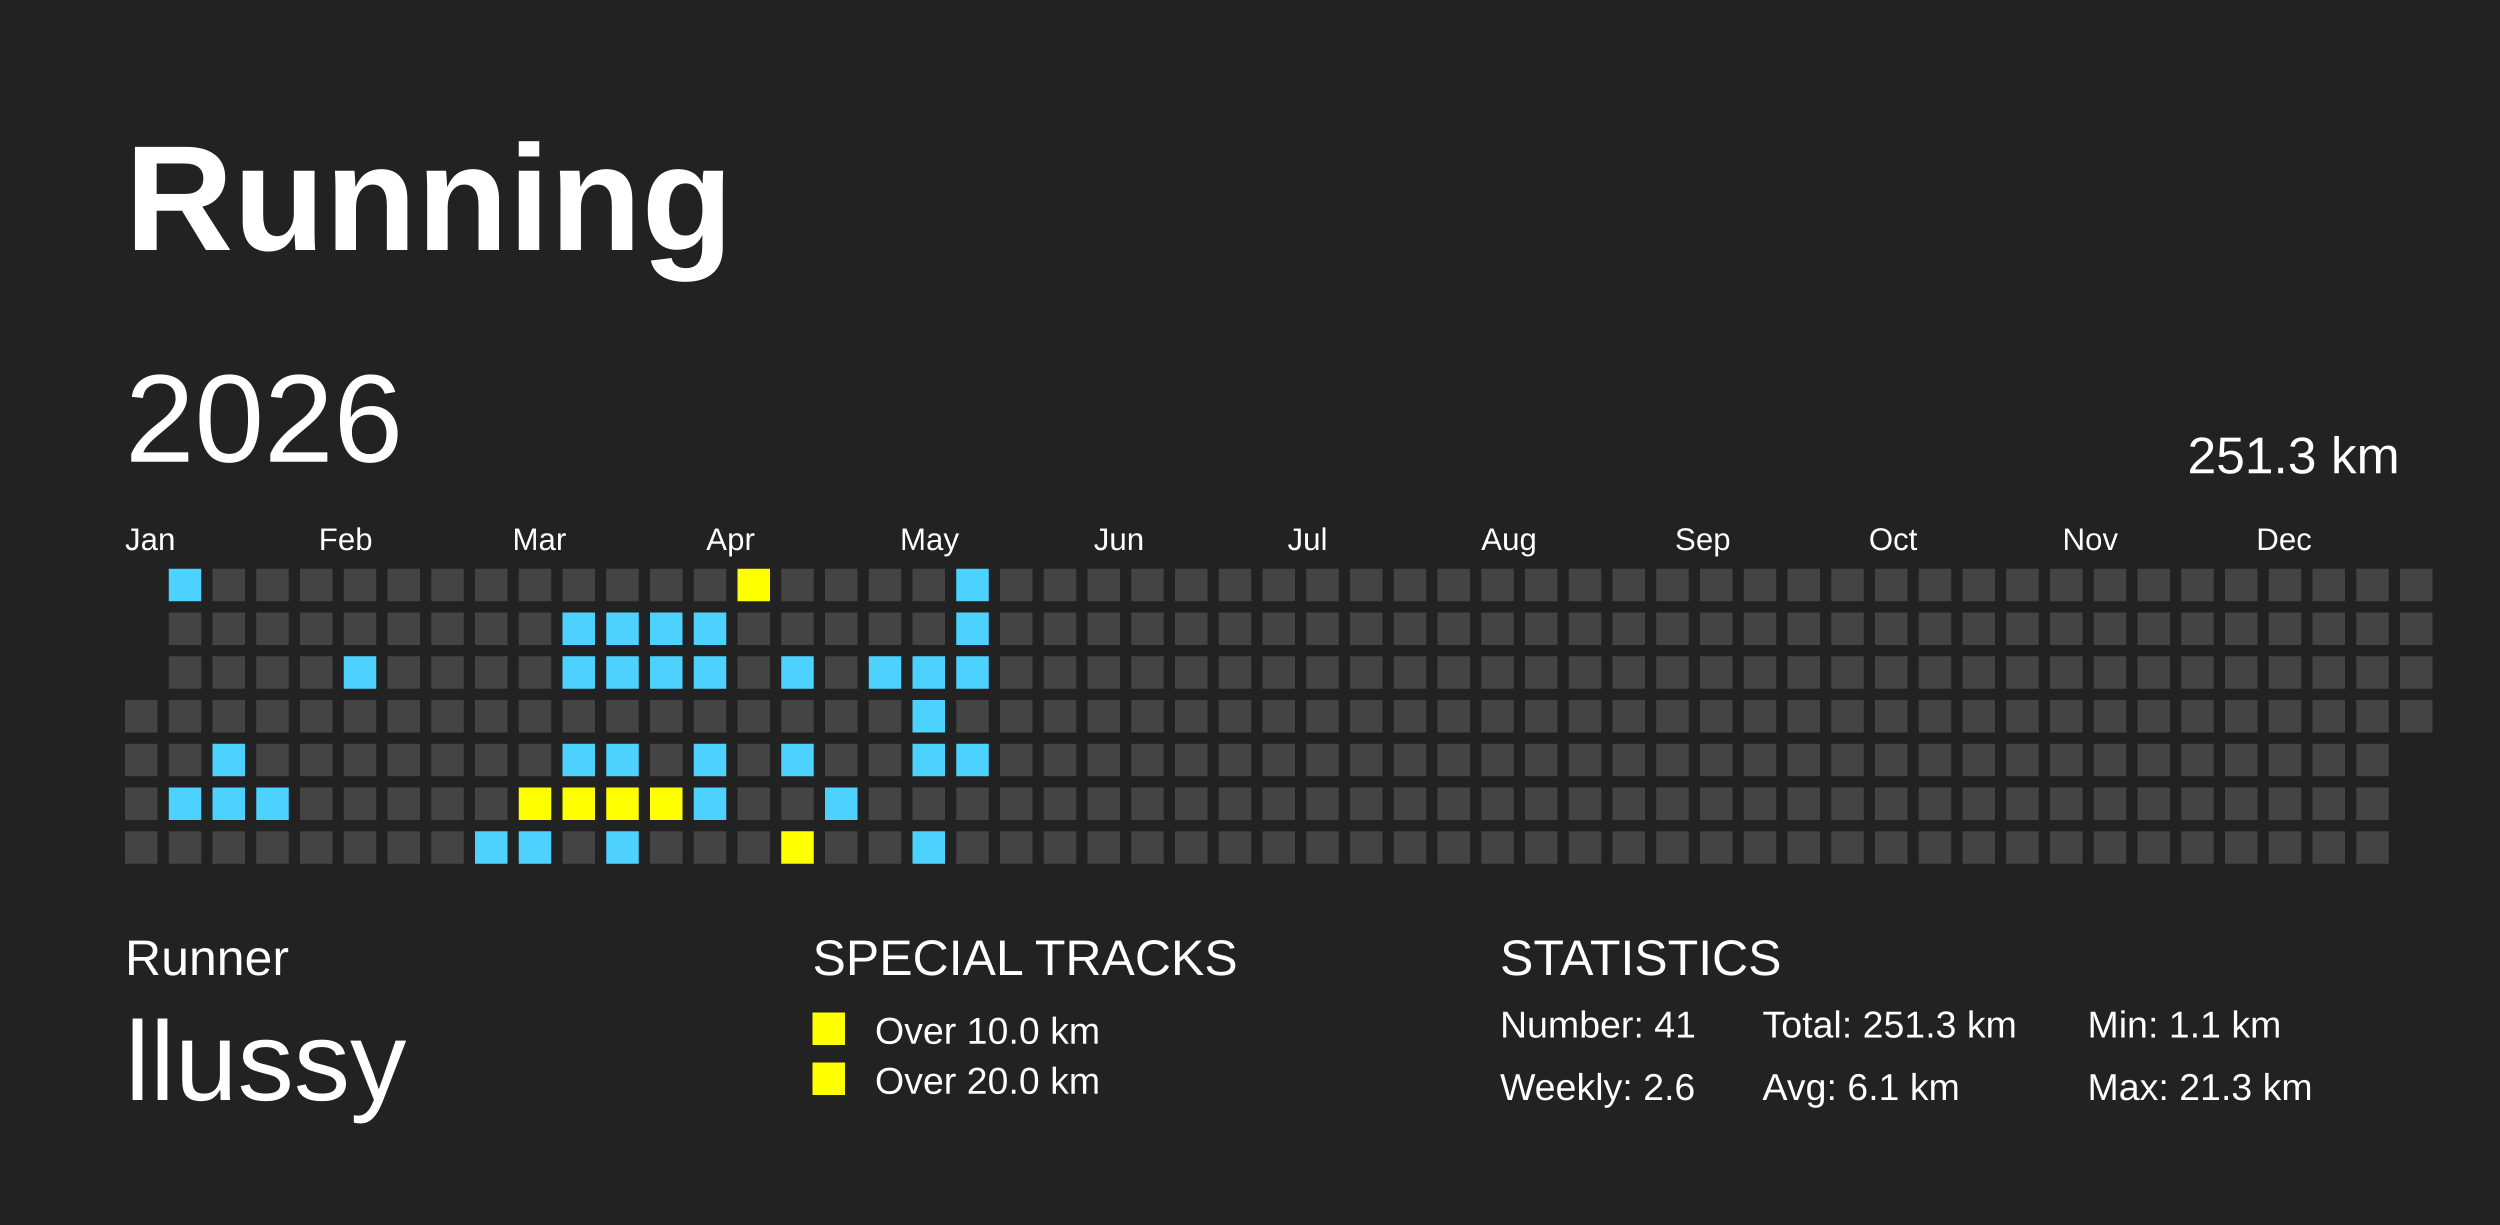
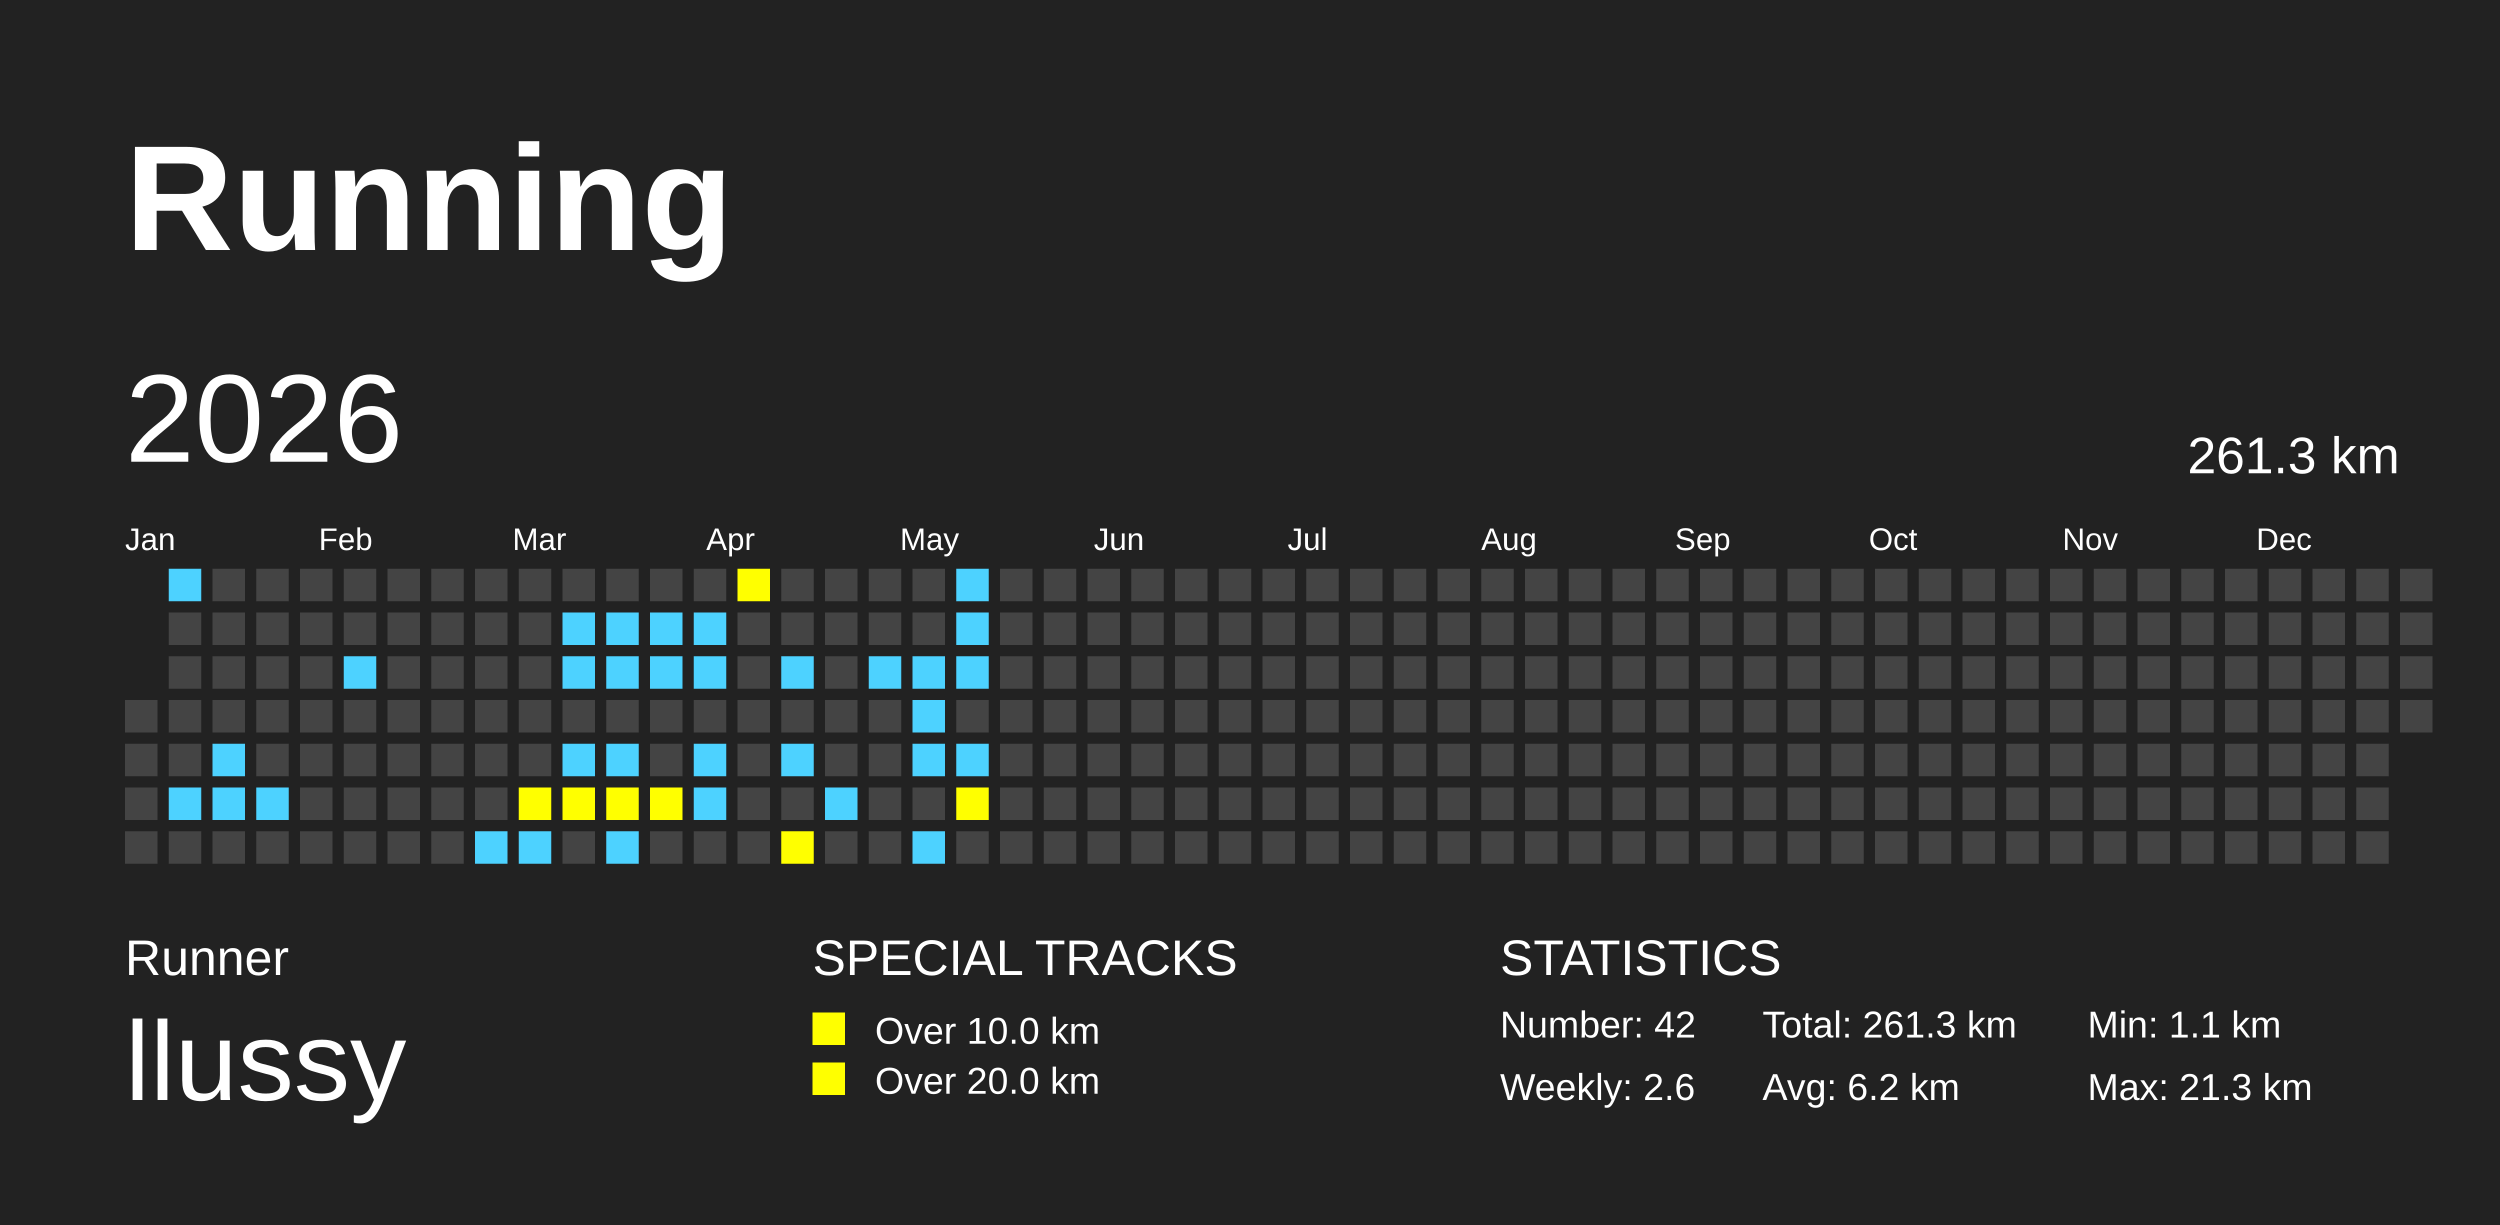
<svg xmlns="http://www.w3.org/2000/svg" baseProfile="full" height="98mm" version="1.1" viewBox="0,0,200,98" width="200mm">
  <defs>
    <pattern height="2" id="indoor-stripe" patternUnits="userSpaceOnUse" width="2">
      <line stroke="white" stroke-opacity="0.45" stroke-width="0.5" x1="0" x2="2" y1="2" y2="0" />
    </pattern>
  </defs>
  <rect fill="#222222" height="98" width="200" x="0" y="0" />
  <text fill="#FFFFFF" style="font-size:12px; font-family:Arial; font-weight:bold;" x="10" y="20">Running</text>
  <text fill="#FFFFFF" style="font-size:4px; font-family:Arial" x="10" y="78">Runner</text>
  <text fill="#FFFFFF" style="font-size:9px; font-family:Arial" x="10" y="88">llussy</text>
  <text fill="#FFFFFF" style="font-size:4px; font-family:Arial" x="65" y="78">SPECIAL TRACKS</text>
  <rect fill="#FFFF00" height="2.6" width="2.6" x="65" y="81" />
  <text fill="#FFFFFF" style="font-size:3px; font-family:Arial" x="70" y="83.5">Over 10.0 km</text>
  <rect fill="#FFFF00" height="2.6" width="2.6" x="65" y="85" />
  <text fill="#FFFFFF" style="font-size:3px; font-family:Arial" x="70" y="87.5">Over 20.0 km</text>
  <text fill="#FFFFFF" style="font-size:4px; font-family:Arial" x="120" y="78">STATISTICS</text>
-   <text fill="#FFFFFF" style="font-size:3px; font-family:Arial" x="120" y="83">Number: 41</text>
+   <text fill="#FFFFFF" style="font-size:3px; font-family:Arial" x="120" y="83">Number: 42</text>
  <text fill="#FFFFFF" style="font-size:3px; font-family:Arial" x="120" y="88">Weekly: 2.6</text>
-   <text fill="#FFFFFF" style="font-size:3px; font-family:Arial" x="141" y="83">Total: 251.3 km</text>
-   <text fill="#FFFFFF" style="font-size:3px; font-family:Arial" x="141" y="88">Avg: 6.1 km</text>
+   <text fill="#FFFFFF" style="font-size:3px; font-family:Arial" x="141" y="83">Total: 261.3 km</text>
+   <text fill="#FFFFFF" style="font-size:3px; font-family:Arial" x="141" y="88">Avg: 6.2 km</text>
  <text fill="#FFFFFF" style="font-size:3px; font-family:Arial" x="167" y="83">Min: 1.1 km</text>
  <text fill="#FFFFFF" style="font-size:3px; font-family:Arial" x="167" y="88">Max: 21.3 km</text>
  <text dominant-baseline="hanging" fill="#FFFFFF" style="font-size:10.0px; font-family:Arial;" x="10" y="30">2026</text>
-   <text dominant-baseline="hanging" fill="#FFFFFF" style="font-size:4.125px; font-family:Arial;" x="175" y="35">251.3 km</text>
+   <text dominant-baseline="hanging" fill="#FFFFFF" style="font-size:4.125px; font-family:Arial;" x="175" y="35">261.3 km</text>
  <text fill="#FFFFFF" style="font-size:2.5px; font-family:Arial" x="10.0" y="44">Jan</text>
  <text fill="#FFFFFF" style="font-size:2.5px; font-family:Arial" x="25.5" y="44">Feb</text>
  <text fill="#FFFFFF" style="font-size:2.5px; font-family:Arial" x="41.0" y="44">Mar</text>
  <text fill="#FFFFFF" style="font-size:2.5px; font-family:Arial" x="56.5" y="44">Apr</text>
  <text fill="#FFFFFF" style="font-size:2.5px; font-family:Arial" x="72.0" y="44">May</text>
  <text fill="#FFFFFF" style="font-size:2.5px; font-family:Arial" x="87.5" y="44">Jun</text>
  <text fill="#FFFFFF" style="font-size:2.5px; font-family:Arial" x="103.0" y="44">Jul</text>
  <text fill="#FFFFFF" style="font-size:2.5px; font-family:Arial" x="118.5" y="44">Aug</text>
  <text fill="#FFFFFF" style="font-size:2.5px; font-family:Arial" x="134.0" y="44">Sep</text>
  <text fill="#FFFFFF" style="font-size:2.5px; font-family:Arial" x="149.5" y="44">Oct</text>
  <text fill="#FFFFFF" style="font-size:2.5px; font-family:Arial" x="165.0" y="44">Nov</text>
  <text fill="#FFFFFF" style="font-size:2.5px; font-family:Arial" x="180.5" y="44">Dec</text>
  <rect fill="#444444" height="2.6" width="2.6" x="10.0" y="56.0" />
  <rect fill="#444444" height="2.6" width="2.6" x="10.0" y="59.5" />
  <rect fill="#444444" height="2.6" width="2.6" x="10.0" y="63.0" />
  <rect fill="#444444" height="2.6" width="2.6" x="10.0" y="66.5" />
  <rect fill="#4dd2ff" height="2.6" width="2.6" x="13.5" y="45.5" />
  <rect fill="#444444" height="2.6" width="2.6" x="13.5" y="49.0" />
  <rect fill="#444444" height="2.6" width="2.6" x="13.5" y="52.5" />
  <rect fill="#444444" height="2.6" width="2.6" x="13.5" y="56.0" />
  <rect fill="#444444" height="2.6" width="2.6" x="13.5" y="59.5" />
  <rect fill="#4dd2ff" height="2.6" width="2.6" x="13.5" y="63.0" />
  <rect fill="#444444" height="2.6" width="2.6" x="13.5" y="66.5" />
  <rect fill="#444444" height="2.6" width="2.6" x="17.0" y="45.5" />
  <rect fill="#444444" height="2.6" width="2.6" x="17.0" y="49.0" />
  <rect fill="#444444" height="2.6" width="2.6" x="17.0" y="52.5" />
  <rect fill="#444444" height="2.6" width="2.6" x="17.0" y="56.0" />
  <rect fill="#4dd2ff" height="2.6" width="2.6" x="17.0" y="59.5" />
  <rect fill="#4dd2ff" height="2.6" width="2.6" x="17.0" y="63.0" />
  <rect fill="#444444" height="2.6" width="2.6" x="17.0" y="66.5" />
  <rect fill="#444444" height="2.6" width="2.6" x="20.5" y="45.5" />
  <rect fill="#444444" height="2.6" width="2.6" x="20.5" y="49.0" />
  <rect fill="#444444" height="2.6" width="2.6" x="20.5" y="52.5" />
  <rect fill="#444444" height="2.6" width="2.6" x="20.5" y="56.0" />
  <rect fill="#444444" height="2.6" width="2.6" x="20.5" y="59.5" />
  <rect fill="#4dd2ff" height="2.6" width="2.6" x="20.5" y="63.0" />
  <rect fill="#444444" height="2.6" width="2.6" x="20.5" y="66.5" />
  <rect fill="#444444" height="2.6" width="2.6" x="24.0" y="45.5" />
  <rect fill="#444444" height="2.6" width="2.6" x="24.0" y="49.0" />
  <rect fill="#444444" height="2.6" width="2.6" x="24.0" y="52.5" />
  <rect fill="#444444" height="2.6" width="2.6" x="24.0" y="56.0" />
  <rect fill="#444444" height="2.6" width="2.6" x="24.0" y="59.5" />
  <rect fill="#444444" height="2.6" width="2.6" x="24.0" y="63.0" />
  <rect fill="#444444" height="2.6" width="2.6" x="24.0" y="66.5" />
  <rect fill="#444444" height="2.6" width="2.6" x="27.5" y="45.5" />
  <rect fill="#444444" height="2.6" width="2.6" x="27.5" y="49.0" />
  <rect fill="#4dd2ff" height="2.6" width="2.6" x="27.5" y="52.5" />
  <rect fill="#444444" height="2.6" width="2.6" x="27.5" y="56.0" />
  <rect fill="#444444" height="2.6" width="2.6" x="27.5" y="59.5" />
  <rect fill="#444444" height="2.6" width="2.6" x="27.5" y="63.0" />
  <rect fill="#444444" height="2.6" width="2.6" x="27.5" y="66.5" />
  <rect fill="#444444" height="2.6" width="2.6" x="31.0" y="45.5" />
  <rect fill="#444444" height="2.6" width="2.6" x="31.0" y="49.0" />
  <rect fill="#444444" height="2.6" width="2.6" x="31.0" y="52.5" />
  <rect fill="#444444" height="2.6" width="2.6" x="31.0" y="56.0" />
  <rect fill="#444444" height="2.6" width="2.6" x="31.0" y="59.5" />
  <rect fill="#444444" height="2.6" width="2.6" x="31.0" y="63.0" />
  <rect fill="#444444" height="2.6" width="2.6" x="31.0" y="66.5" />
  <rect fill="#444444" height="2.6" width="2.6" x="34.5" y="45.5" />
  <rect fill="#444444" height="2.6" width="2.6" x="34.5" y="49.0" />
  <rect fill="#444444" height="2.6" width="2.6" x="34.5" y="52.5" />
  <rect fill="#444444" height="2.6" width="2.6" x="34.5" y="56.0" />
  <rect fill="#444444" height="2.6" width="2.6" x="34.5" y="59.5" />
  <rect fill="#444444" height="2.6" width="2.6" x="34.5" y="63.0" />
  <rect fill="#444444" height="2.6" width="2.6" x="34.5" y="66.5" />
  <rect fill="#444444" height="2.6" width="2.6" x="38.0" y="45.5" />
  <rect fill="#444444" height="2.6" width="2.6" x="38.0" y="49.0" />
  <rect fill="#444444" height="2.6" width="2.6" x="38.0" y="52.5" />
  <rect fill="#444444" height="2.6" width="2.6" x="38.0" y="56.0" />
  <rect fill="#444444" height="2.6" width="2.6" x="38.0" y="59.5" />
  <rect fill="#444444" height="2.6" width="2.6" x="38.0" y="63.0" />
  <rect fill="#4dd2ff" height="2.6" width="2.6" x="38.0" y="66.5" />
  <rect fill="#444444" height="2.6" width="2.6" x="41.5" y="45.5" />
  <rect fill="#444444" height="2.6" width="2.6" x="41.5" y="49.0" />
  <rect fill="#444444" height="2.6" width="2.6" x="41.5" y="52.5" />
  <rect fill="#444444" height="2.6" width="2.6" x="41.5" y="56.0" />
  <rect fill="#444444" height="2.6" width="2.6" x="41.5" y="59.5" />
  <rect fill="#ffff00" height="2.6" width="2.6" x="41.5" y="63.0" />
  <rect fill="#4dd2ff" height="2.6" width="2.6" x="41.5" y="66.5" />
  <rect fill="#444444" height="2.6" width="2.6" x="45.0" y="45.5" />
  <rect fill="#4dd2ff" height="2.6" width="2.6" x="45.0" y="49.0" />
  <rect fill="#4dd2ff" height="2.6" width="2.6" x="45.0" y="52.5" />
  <rect fill="#444444" height="2.6" width="2.6" x="45.0" y="56.0" />
  <rect fill="#4dd2ff" height="2.6" width="2.6" x="45.0" y="59.5" />
  <rect fill="#ffff00" height="2.6" width="2.6" x="45.0" y="63.0" />
  <rect fill="#444444" height="2.6" width="2.6" x="45.0" y="66.5" />
  <rect fill="#444444" height="2.6" width="2.6" x="48.5" y="45.5" />
  <rect fill="#4dd2ff" height="2.6" width="2.6" x="48.5" y="49.0" />
  <rect fill="#4dd2ff" height="2.6" width="2.6" x="48.5" y="52.5" />
  <rect fill="#444444" height="2.6" width="2.6" x="48.5" y="56.0" />
  <rect fill="#4dd2ff" height="2.6" width="2.6" x="48.5" y="59.5" />
  <rect fill="#ffff00" height="2.6" width="2.6" x="48.5" y="63.0" />
  <rect fill="#4dd2ff" height="2.6" width="2.6" x="48.5" y="66.5" />
  <rect fill="#444444" height="2.6" width="2.6" x="52.0" y="45.5" />
  <rect fill="#4dd2ff" height="2.6" width="2.6" x="52.0" y="49.0" />
  <rect fill="#4dd2ff" height="2.6" width="2.6" x="52.0" y="52.5" />
  <rect fill="#444444" height="2.6" width="2.6" x="52.0" y="56.0" />
  <rect fill="#444444" height="2.6" width="2.6" x="52.0" y="59.5" />
  <rect fill="#FFFF00" height="2.6" width="2.6" x="52.0" y="63.0" />
  <rect fill="#444444" height="2.6" width="2.6" x="52.0" y="66.5" />
  <rect fill="#444444" height="2.6" width="2.6" x="55.5" y="45.5" />
  <rect fill="#4dd2ff" height="2.6" width="2.6" x="55.5" y="49.0" />
  <rect fill="#4dd2ff" height="2.6" width="2.6" x="55.5" y="52.5" />
  <rect fill="#444444" height="2.6" width="2.6" x="55.5" y="56.0" />
  <rect fill="#4dd2ff" height="2.6" width="2.6" x="55.5" y="59.5" />
  <rect fill="#4dd2ff" height="2.6" width="2.6" x="55.5" y="63.0" />
  <rect fill="#444444" height="2.6" width="2.6" x="55.5" y="66.5" />
  <rect fill="#ffff00" height="2.6" width="2.6" x="59.0" y="45.5" />
  <rect fill="#444444" height="2.6" width="2.6" x="59.0" y="49.0" />
  <rect fill="#444444" height="2.6" width="2.6" x="59.0" y="52.5" />
  <rect fill="#444444" height="2.6" width="2.6" x="59.0" y="56.0" />
  <rect fill="#444444" height="2.6" width="2.6" x="59.0" y="59.5" />
  <rect fill="#444444" height="2.6" width="2.6" x="59.0" y="63.0" />
  <rect fill="#444444" height="2.6" width="2.6" x="59.0" y="66.5" />
  <rect fill="#444444" height="2.6" width="2.6" x="62.5" y="45.5" />
  <rect fill="#444444" height="2.6" width="2.6" x="62.5" y="49.0" />
  <rect fill="#4dd2ff" height="2.6" width="2.6" x="62.5" y="52.5" />
  <rect fill="#444444" height="2.6" width="2.6" x="62.5" y="56.0" />
  <rect fill="#4dd2ff" height="2.6" width="2.6" x="62.5" y="59.5" />
  <rect fill="#444444" height="2.6" width="2.6" x="62.5" y="63.0" />
  <rect fill="#ffff00" height="2.6" width="2.6" x="62.5" y="66.5" />
  <rect fill="#444444" height="2.6" width="2.6" x="66.0" y="45.5" />
  <rect fill="#444444" height="2.6" width="2.6" x="66.0" y="49.0" />
  <rect fill="#444444" height="2.6" width="2.6" x="66.0" y="52.5" />
  <rect fill="#444444" height="2.6" width="2.6" x="66.0" y="56.0" />
  <rect fill="#444444" height="2.6" width="2.6" x="66.0" y="59.5" />
  <rect fill="#4dd2ff" height="2.6" width="2.6" x="66.0" y="63.0" />
  <rect fill="#444444" height="2.6" width="2.6" x="66.0" y="66.5" />
  <rect fill="#444444" height="2.6" width="2.6" x="69.5" y="45.5" />
  <rect fill="#444444" height="2.6" width="2.6" x="69.5" y="49.0" />
  <rect fill="#4dd2ff" height="2.6" width="2.6" x="69.5" y="52.5" />
  <rect fill="#444444" height="2.6" width="2.6" x="69.5" y="56.0" />
  <rect fill="#444444" height="2.6" width="2.6" x="69.5" y="59.5" />
  <rect fill="#444444" height="2.6" width="2.6" x="69.5" y="63.0" />
  <rect fill="#444444" height="2.6" width="2.6" x="69.5" y="66.5" />
  <rect fill="#444444" height="2.6" width="2.6" x="73.0" y="45.5" />
  <rect fill="#444444" height="2.6" width="2.6" x="73.0" y="49.0" />
  <rect fill="#4dd2ff" height="2.6" width="2.6" x="73.0" y="52.5" />
  <rect fill="#4dd2ff" height="2.6" width="2.6" x="73.0" y="56.0" />
  <rect fill="#4dd2ff" height="2.6" width="2.6" x="73.0" y="59.5" />
  <rect fill="#444444" height="2.6" width="2.6" x="73.0" y="63.0" />
  <rect fill="#4dd2ff" height="2.6" width="2.6" x="73.0" y="66.5" />
  <rect fill="#4dd2ff" height="2.6" width="2.6" x="76.5" y="45.5" />
  <rect fill="#4dd2ff" height="2.6" width="2.6" x="76.5" y="49.0" />
  <rect fill="#4dd2ff" height="2.6" width="2.6" x="76.5" y="52.5" />
  <rect fill="#444444" height="2.6" width="2.6" x="76.5" y="56.0" />
  <rect fill="#4dd2ff" height="2.6" width="2.6" x="76.5" y="59.5" />
-   <rect fill="#444444" height="2.6" width="2.6" x="76.5" y="63.0" />
+   <rect fill="#ffff00" height="2.6" width="2.6" x="76.5" y="63.0" />
  <rect fill="#444444" height="2.6" width="2.6" x="76.5" y="66.5" />
  <rect fill="#444444" height="2.6" width="2.6" x="80.0" y="45.5" />
  <rect fill="#444444" height="2.6" width="2.6" x="80.0" y="49.0" />
  <rect fill="#444444" height="2.6" width="2.6" x="80.0" y="52.5" />
  <rect fill="#444444" height="2.6" width="2.6" x="80.0" y="56.0" />
  <rect fill="#444444" height="2.6" width="2.6" x="80.0" y="59.5" />
  <rect fill="#444444" height="2.6" width="2.6" x="80.0" y="63.0" />
  <rect fill="#444444" height="2.6" width="2.6" x="80.0" y="66.5" />
  <rect fill="#444444" height="2.6" width="2.6" x="83.5" y="45.5" />
  <rect fill="#444444" height="2.6" width="2.6" x="83.5" y="49.0" />
  <rect fill="#444444" height="2.6" width="2.6" x="83.5" y="52.5" />
  <rect fill="#444444" height="2.6" width="2.6" x="83.5" y="56.0" />
  <rect fill="#444444" height="2.6" width="2.6" x="83.5" y="59.5" />
  <rect fill="#444444" height="2.6" width="2.6" x="83.5" y="63.0" />
  <rect fill="#444444" height="2.6" width="2.6" x="83.5" y="66.5" />
  <rect fill="#444444" height="2.6" width="2.6" x="87.0" y="45.5" />
  <rect fill="#444444" height="2.6" width="2.6" x="87.0" y="49.0" />
  <rect fill="#444444" height="2.6" width="2.6" x="87.0" y="52.5" />
  <rect fill="#444444" height="2.6" width="2.6" x="87.0" y="56.0" />
  <rect fill="#444444" height="2.6" width="2.6" x="87.0" y="59.5" />
  <rect fill="#444444" height="2.6" width="2.6" x="87.0" y="63.0" />
  <rect fill="#444444" height="2.6" width="2.6" x="87.0" y="66.5" />
  <rect fill="#444444" height="2.6" width="2.6" x="90.5" y="45.5" />
  <rect fill="#444444" height="2.6" width="2.6" x="90.5" y="49.0" />
  <rect fill="#444444" height="2.6" width="2.6" x="90.5" y="52.5" />
  <rect fill="#444444" height="2.6" width="2.6" x="90.5" y="56.0" />
  <rect fill="#444444" height="2.6" width="2.6" x="90.5" y="59.5" />
  <rect fill="#444444" height="2.6" width="2.6" x="90.5" y="63.0" />
  <rect fill="#444444" height="2.6" width="2.6" x="90.5" y="66.5" />
  <rect fill="#444444" height="2.6" width="2.6" x="94.0" y="45.5" />
  <rect fill="#444444" height="2.6" width="2.6" x="94.0" y="49.0" />
  <rect fill="#444444" height="2.6" width="2.6" x="94.0" y="52.5" />
  <rect fill="#444444" height="2.6" width="2.6" x="94.0" y="56.0" />
  <rect fill="#444444" height="2.6" width="2.6" x="94.0" y="59.5" />
  <rect fill="#444444" height="2.6" width="2.6" x="94.0" y="63.0" />
  <rect fill="#444444" height="2.6" width="2.6" x="94.0" y="66.5" />
  <rect fill="#444444" height="2.6" width="2.6" x="97.5" y="45.5" />
  <rect fill="#444444" height="2.6" width="2.6" x="97.5" y="49.0" />
  <rect fill="#444444" height="2.6" width="2.6" x="97.5" y="52.5" />
  <rect fill="#444444" height="2.6" width="2.6" x="97.5" y="56.0" />
  <rect fill="#444444" height="2.6" width="2.6" x="97.5" y="59.5" />
  <rect fill="#444444" height="2.6" width="2.6" x="97.5" y="63.0" />
  <rect fill="#444444" height="2.6" width="2.6" x="97.5" y="66.5" />
  <rect fill="#444444" height="2.6" width="2.6" x="101.0" y="45.5" />
  <rect fill="#444444" height="2.6" width="2.6" x="101.0" y="49.0" />
  <rect fill="#444444" height="2.6" width="2.6" x="101.0" y="52.5" />
  <rect fill="#444444" height="2.6" width="2.6" x="101.0" y="56.0" />
  <rect fill="#444444" height="2.6" width="2.6" x="101.0" y="59.5" />
  <rect fill="#444444" height="2.6" width="2.6" x="101.0" y="63.0" />
  <rect fill="#444444" height="2.6" width="2.6" x="101.0" y="66.5" />
  <rect fill="#444444" height="2.6" width="2.6" x="104.5" y="45.5" />
  <rect fill="#444444" height="2.6" width="2.6" x="104.5" y="49.0" />
  <rect fill="#444444" height="2.6" width="2.6" x="104.5" y="52.5" />
  <rect fill="#444444" height="2.6" width="2.6" x="104.5" y="56.0" />
  <rect fill="#444444" height="2.6" width="2.6" x="104.5" y="59.5" />
  <rect fill="#444444" height="2.6" width="2.6" x="104.5" y="63.0" />
  <rect fill="#444444" height="2.6" width="2.6" x="104.5" y="66.5" />
  <rect fill="#444444" height="2.6" width="2.6" x="108.0" y="45.5" />
  <rect fill="#444444" height="2.6" width="2.6" x="108.0" y="49.0" />
  <rect fill="#444444" height="2.6" width="2.6" x="108.0" y="52.5" />
  <rect fill="#444444" height="2.6" width="2.6" x="108.0" y="56.0" />
  <rect fill="#444444" height="2.6" width="2.6" x="108.0" y="59.5" />
  <rect fill="#444444" height="2.6" width="2.6" x="108.0" y="63.0" />
  <rect fill="#444444" height="2.6" width="2.6" x="108.0" y="66.5" />
  <rect fill="#444444" height="2.6" width="2.6" x="111.5" y="45.5" />
  <rect fill="#444444" height="2.6" width="2.6" x="111.5" y="49.0" />
  <rect fill="#444444" height="2.6" width="2.6" x="111.5" y="52.5" />
  <rect fill="#444444" height="2.6" width="2.6" x="111.5" y="56.0" />
  <rect fill="#444444" height="2.6" width="2.6" x="111.5" y="59.5" />
  <rect fill="#444444" height="2.6" width="2.6" x="111.5" y="63.0" />
  <rect fill="#444444" height="2.6" width="2.6" x="111.5" y="66.5" />
  <rect fill="#444444" height="2.6" width="2.6" x="115.0" y="45.5" />
  <rect fill="#444444" height="2.6" width="2.6" x="115.0" y="49.0" />
  <rect fill="#444444" height="2.6" width="2.6" x="115.0" y="52.5" />
  <rect fill="#444444" height="2.6" width="2.6" x="115.0" y="56.0" />
  <rect fill="#444444" height="2.6" width="2.6" x="115.0" y="59.5" />
  <rect fill="#444444" height="2.6" width="2.6" x="115.0" y="63.0" />
  <rect fill="#444444" height="2.6" width="2.6" x="115.0" y="66.5" />
  <rect fill="#444444" height="2.6" width="2.6" x="118.5" y="45.5" />
  <rect fill="#444444" height="2.6" width="2.6" x="118.5" y="49.0" />
  <rect fill="#444444" height="2.6" width="2.6" x="118.5" y="52.5" />
  <rect fill="#444444" height="2.6" width="2.6" x="118.5" y="56.0" />
  <rect fill="#444444" height="2.6" width="2.6" x="118.5" y="59.5" />
  <rect fill="#444444" height="2.6" width="2.6" x="118.5" y="63.0" />
  <rect fill="#444444" height="2.6" width="2.6" x="118.5" y="66.5" />
  <rect fill="#444444" height="2.6" width="2.6" x="122.0" y="45.5" />
  <rect fill="#444444" height="2.6" width="2.6" x="122.0" y="49.0" />
  <rect fill="#444444" height="2.6" width="2.6" x="122.0" y="52.5" />
  <rect fill="#444444" height="2.6" width="2.6" x="122.0" y="56.0" />
  <rect fill="#444444" height="2.6" width="2.6" x="122.0" y="59.5" />
  <rect fill="#444444" height="2.6" width="2.6" x="122.0" y="63.0" />
  <rect fill="#444444" height="2.6" width="2.6" x="122.0" y="66.5" />
  <rect fill="#444444" height="2.6" width="2.6" x="125.5" y="45.5" />
  <rect fill="#444444" height="2.6" width="2.6" x="125.5" y="49.0" />
  <rect fill="#444444" height="2.6" width="2.6" x="125.5" y="52.5" />
  <rect fill="#444444" height="2.6" width="2.6" x="125.5" y="56.0" />
  <rect fill="#444444" height="2.6" width="2.6" x="125.5" y="59.5" />
  <rect fill="#444444" height="2.6" width="2.6" x="125.5" y="63.0" />
  <rect fill="#444444" height="2.6" width="2.6" x="125.5" y="66.5" />
  <rect fill="#444444" height="2.6" width="2.6" x="129.0" y="45.5" />
  <rect fill="#444444" height="2.6" width="2.6" x="129.0" y="49.0" />
  <rect fill="#444444" height="2.6" width="2.6" x="129.0" y="52.5" />
  <rect fill="#444444" height="2.6" width="2.6" x="129.0" y="56.0" />
  <rect fill="#444444" height="2.6" width="2.6" x="129.0" y="59.5" />
  <rect fill="#444444" height="2.6" width="2.6" x="129.0" y="63.0" />
  <rect fill="#444444" height="2.6" width="2.6" x="129.0" y="66.5" />
  <rect fill="#444444" height="2.6" width="2.6" x="132.5" y="45.5" />
  <rect fill="#444444" height="2.6" width="2.6" x="132.5" y="49.0" />
  <rect fill="#444444" height="2.6" width="2.6" x="132.5" y="52.5" />
  <rect fill="#444444" height="2.6" width="2.6" x="132.5" y="56.0" />
  <rect fill="#444444" height="2.6" width="2.6" x="132.5" y="59.5" />
  <rect fill="#444444" height="2.6" width="2.6" x="132.5" y="63.0" />
  <rect fill="#444444" height="2.6" width="2.6" x="132.5" y="66.5" />
  <rect fill="#444444" height="2.6" width="2.6" x="136.0" y="45.5" />
  <rect fill="#444444" height="2.6" width="2.6" x="136.0" y="49.0" />
  <rect fill="#444444" height="2.6" width="2.6" x="136.0" y="52.5" />
  <rect fill="#444444" height="2.6" width="2.6" x="136.0" y="56.0" />
  <rect fill="#444444" height="2.6" width="2.6" x="136.0" y="59.5" />
  <rect fill="#444444" height="2.6" width="2.6" x="136.0" y="63.0" />
  <rect fill="#444444" height="2.6" width="2.6" x="136.0" y="66.5" />
  <rect fill="#444444" height="2.6" width="2.6" x="139.5" y="45.5" />
  <rect fill="#444444" height="2.6" width="2.6" x="139.5" y="49.0" />
  <rect fill="#444444" height="2.6" width="2.6" x="139.5" y="52.5" />
  <rect fill="#444444" height="2.6" width="2.6" x="139.5" y="56.0" />
  <rect fill="#444444" height="2.6" width="2.6" x="139.5" y="59.5" />
  <rect fill="#444444" height="2.6" width="2.6" x="139.5" y="63.0" />
  <rect fill="#444444" height="2.6" width="2.6" x="139.5" y="66.5" />
  <rect fill="#444444" height="2.6" width="2.6" x="143.0" y="45.5" />
  <rect fill="#444444" height="2.6" width="2.6" x="143.0" y="49.0" />
  <rect fill="#444444" height="2.6" width="2.6" x="143.0" y="52.5" />
  <rect fill="#444444" height="2.6" width="2.6" x="143.0" y="56.0" />
  <rect fill="#444444" height="2.6" width="2.6" x="143.0" y="59.5" />
  <rect fill="#444444" height="2.6" width="2.6" x="143.0" y="63.0" />
  <rect fill="#444444" height="2.6" width="2.6" x="143.0" y="66.5" />
  <rect fill="#444444" height="2.6" width="2.6" x="146.5" y="45.5" />
  <rect fill="#444444" height="2.6" width="2.6" x="146.5" y="49.0" />
  <rect fill="#444444" height="2.6" width="2.6" x="146.5" y="52.5" />
  <rect fill="#444444" height="2.6" width="2.6" x="146.5" y="56.0" />
  <rect fill="#444444" height="2.6" width="2.6" x="146.5" y="59.5" />
  <rect fill="#444444" height="2.6" width="2.6" x="146.5" y="63.0" />
  <rect fill="#444444" height="2.6" width="2.6" x="146.5" y="66.5" />
  <rect fill="#444444" height="2.6" width="2.6" x="150.0" y="45.5" />
  <rect fill="#444444" height="2.6" width="2.6" x="150.0" y="49.0" />
  <rect fill="#444444" height="2.6" width="2.6" x="150.0" y="52.5" />
  <rect fill="#444444" height="2.6" width="2.6" x="150.0" y="56.0" />
  <rect fill="#444444" height="2.6" width="2.6" x="150.0" y="59.5" />
  <rect fill="#444444" height="2.6" width="2.6" x="150.0" y="63.0" />
  <rect fill="#444444" height="2.6" width="2.6" x="150.0" y="66.5" />
  <rect fill="#444444" height="2.6" width="2.6" x="153.5" y="45.5" />
  <rect fill="#444444" height="2.6" width="2.6" x="153.5" y="49.0" />
  <rect fill="#444444" height="2.6" width="2.6" x="153.5" y="52.5" />
  <rect fill="#444444" height="2.6" width="2.6" x="153.5" y="56.0" />
  <rect fill="#444444" height="2.6" width="2.6" x="153.5" y="59.5" />
  <rect fill="#444444" height="2.6" width="2.6" x="153.5" y="63.0" />
  <rect fill="#444444" height="2.6" width="2.6" x="153.5" y="66.5" />
  <rect fill="#444444" height="2.6" width="2.6" x="157.0" y="45.5" />
  <rect fill="#444444" height="2.6" width="2.6" x="157.0" y="49.0" />
  <rect fill="#444444" height="2.6" width="2.6" x="157.0" y="52.5" />
  <rect fill="#444444" height="2.6" width="2.6" x="157.0" y="56.0" />
  <rect fill="#444444" height="2.6" width="2.6" x="157.0" y="59.5" />
  <rect fill="#444444" height="2.6" width="2.6" x="157.0" y="63.0" />
  <rect fill="#444444" height="2.6" width="2.6" x="157.0" y="66.5" />
  <rect fill="#444444" height="2.6" width="2.6" x="160.5" y="45.5" />
  <rect fill="#444444" height="2.6" width="2.6" x="160.5" y="49.0" />
  <rect fill="#444444" height="2.6" width="2.6" x="160.5" y="52.5" />
  <rect fill="#444444" height="2.6" width="2.6" x="160.5" y="56.0" />
  <rect fill="#444444" height="2.6" width="2.6" x="160.5" y="59.5" />
  <rect fill="#444444" height="2.6" width="2.6" x="160.5" y="63.0" />
  <rect fill="#444444" height="2.6" width="2.6" x="160.5" y="66.5" />
  <rect fill="#444444" height="2.6" width="2.6" x="164.0" y="45.5" />
  <rect fill="#444444" height="2.6" width="2.6" x="164.0" y="49.0" />
  <rect fill="#444444" height="2.6" width="2.6" x="164.0" y="52.5" />
  <rect fill="#444444" height="2.6" width="2.6" x="164.0" y="56.0" />
  <rect fill="#444444" height="2.6" width="2.6" x="164.0" y="59.5" />
  <rect fill="#444444" height="2.6" width="2.6" x="164.0" y="63.0" />
  <rect fill="#444444" height="2.6" width="2.6" x="164.0" y="66.5" />
  <rect fill="#444444" height="2.6" width="2.6" x="167.5" y="45.5" />
  <rect fill="#444444" height="2.6" width="2.6" x="167.5" y="49.0" />
  <rect fill="#444444" height="2.6" width="2.6" x="167.5" y="52.5" />
  <rect fill="#444444" height="2.6" width="2.6" x="167.5" y="56.0" />
  <rect fill="#444444" height="2.6" width="2.6" x="167.5" y="59.5" />
  <rect fill="#444444" height="2.6" width="2.6" x="167.5" y="63.0" />
  <rect fill="#444444" height="2.6" width="2.6" x="167.5" y="66.5" />
  <rect fill="#444444" height="2.6" width="2.6" x="171.0" y="45.5" />
  <rect fill="#444444" height="2.6" width="2.6" x="171.0" y="49.0" />
  <rect fill="#444444" height="2.6" width="2.6" x="171.0" y="52.5" />
  <rect fill="#444444" height="2.6" width="2.6" x="171.0" y="56.0" />
  <rect fill="#444444" height="2.6" width="2.6" x="171.0" y="59.5" />
  <rect fill="#444444" height="2.6" width="2.6" x="171.0" y="63.0" />
  <rect fill="#444444" height="2.6" width="2.6" x="171.0" y="66.5" />
  <rect fill="#444444" height="2.6" width="2.6" x="174.5" y="45.5" />
  <rect fill="#444444" height="2.6" width="2.6" x="174.5" y="49.0" />
  <rect fill="#444444" height="2.6" width="2.6" x="174.5" y="52.5" />
  <rect fill="#444444" height="2.6" width="2.6" x="174.5" y="56.0" />
  <rect fill="#444444" height="2.6" width="2.6" x="174.5" y="59.5" />
  <rect fill="#444444" height="2.6" width="2.6" x="174.5" y="63.0" />
  <rect fill="#444444" height="2.6" width="2.6" x="174.5" y="66.5" />
  <rect fill="#444444" height="2.6" width="2.6" x="178.0" y="45.5" />
  <rect fill="#444444" height="2.6" width="2.6" x="178.0" y="49.0" />
  <rect fill="#444444" height="2.6" width="2.6" x="178.0" y="52.5" />
  <rect fill="#444444" height="2.6" width="2.6" x="178.0" y="56.0" />
  <rect fill="#444444" height="2.6" width="2.6" x="178.0" y="59.5" />
  <rect fill="#444444" height="2.6" width="2.6" x="178.0" y="63.0" />
  <rect fill="#444444" height="2.6" width="2.6" x="178.0" y="66.5" />
  <rect fill="#444444" height="2.6" width="2.6" x="181.5" y="45.5" />
  <rect fill="#444444" height="2.6" width="2.6" x="181.5" y="49.0" />
  <rect fill="#444444" height="2.6" width="2.6" x="181.5" y="52.5" />
  <rect fill="#444444" height="2.6" width="2.6" x="181.5" y="56.0" />
  <rect fill="#444444" height="2.6" width="2.6" x="181.5" y="59.5" />
  <rect fill="#444444" height="2.6" width="2.6" x="181.5" y="63.0" />
  <rect fill="#444444" height="2.6" width="2.6" x="181.5" y="66.5" />
  <rect fill="#444444" height="2.6" width="2.6" x="185.0" y="45.5" />
  <rect fill="#444444" height="2.6" width="2.6" x="185.0" y="49.0" />
  <rect fill="#444444" height="2.6" width="2.6" x="185.0" y="52.5" />
  <rect fill="#444444" height="2.6" width="2.6" x="185.0" y="56.0" />
  <rect fill="#444444" height="2.6" width="2.6" x="185.0" y="59.5" />
  <rect fill="#444444" height="2.6" width="2.6" x="185.0" y="63.0" />
  <rect fill="#444444" height="2.6" width="2.6" x="185.0" y="66.5" />
  <rect fill="#444444" height="2.6" width="2.6" x="188.5" y="45.5" />
  <rect fill="#444444" height="2.6" width="2.6" x="188.5" y="49.0" />
  <rect fill="#444444" height="2.6" width="2.6" x="188.5" y="52.5" />
  <rect fill="#444444" height="2.6" width="2.6" x="188.5" y="56.0" />
  <rect fill="#444444" height="2.6" width="2.6" x="188.5" y="59.5" />
  <rect fill="#444444" height="2.6" width="2.6" x="188.5" y="63.0" />
  <rect fill="#444444" height="2.6" width="2.6" x="188.5" y="66.5" />
  <rect fill="#444444" height="2.6" width="2.6" x="192.0" y="45.5" />
  <rect fill="#444444" height="2.6" width="2.6" x="192.0" y="49.0" />
  <rect fill="#444444" height="2.6" width="2.6" x="192.0" y="52.5" />
  <rect fill="#444444" height="2.6" width="2.6" x="192.0" y="56.0" />
</svg>
